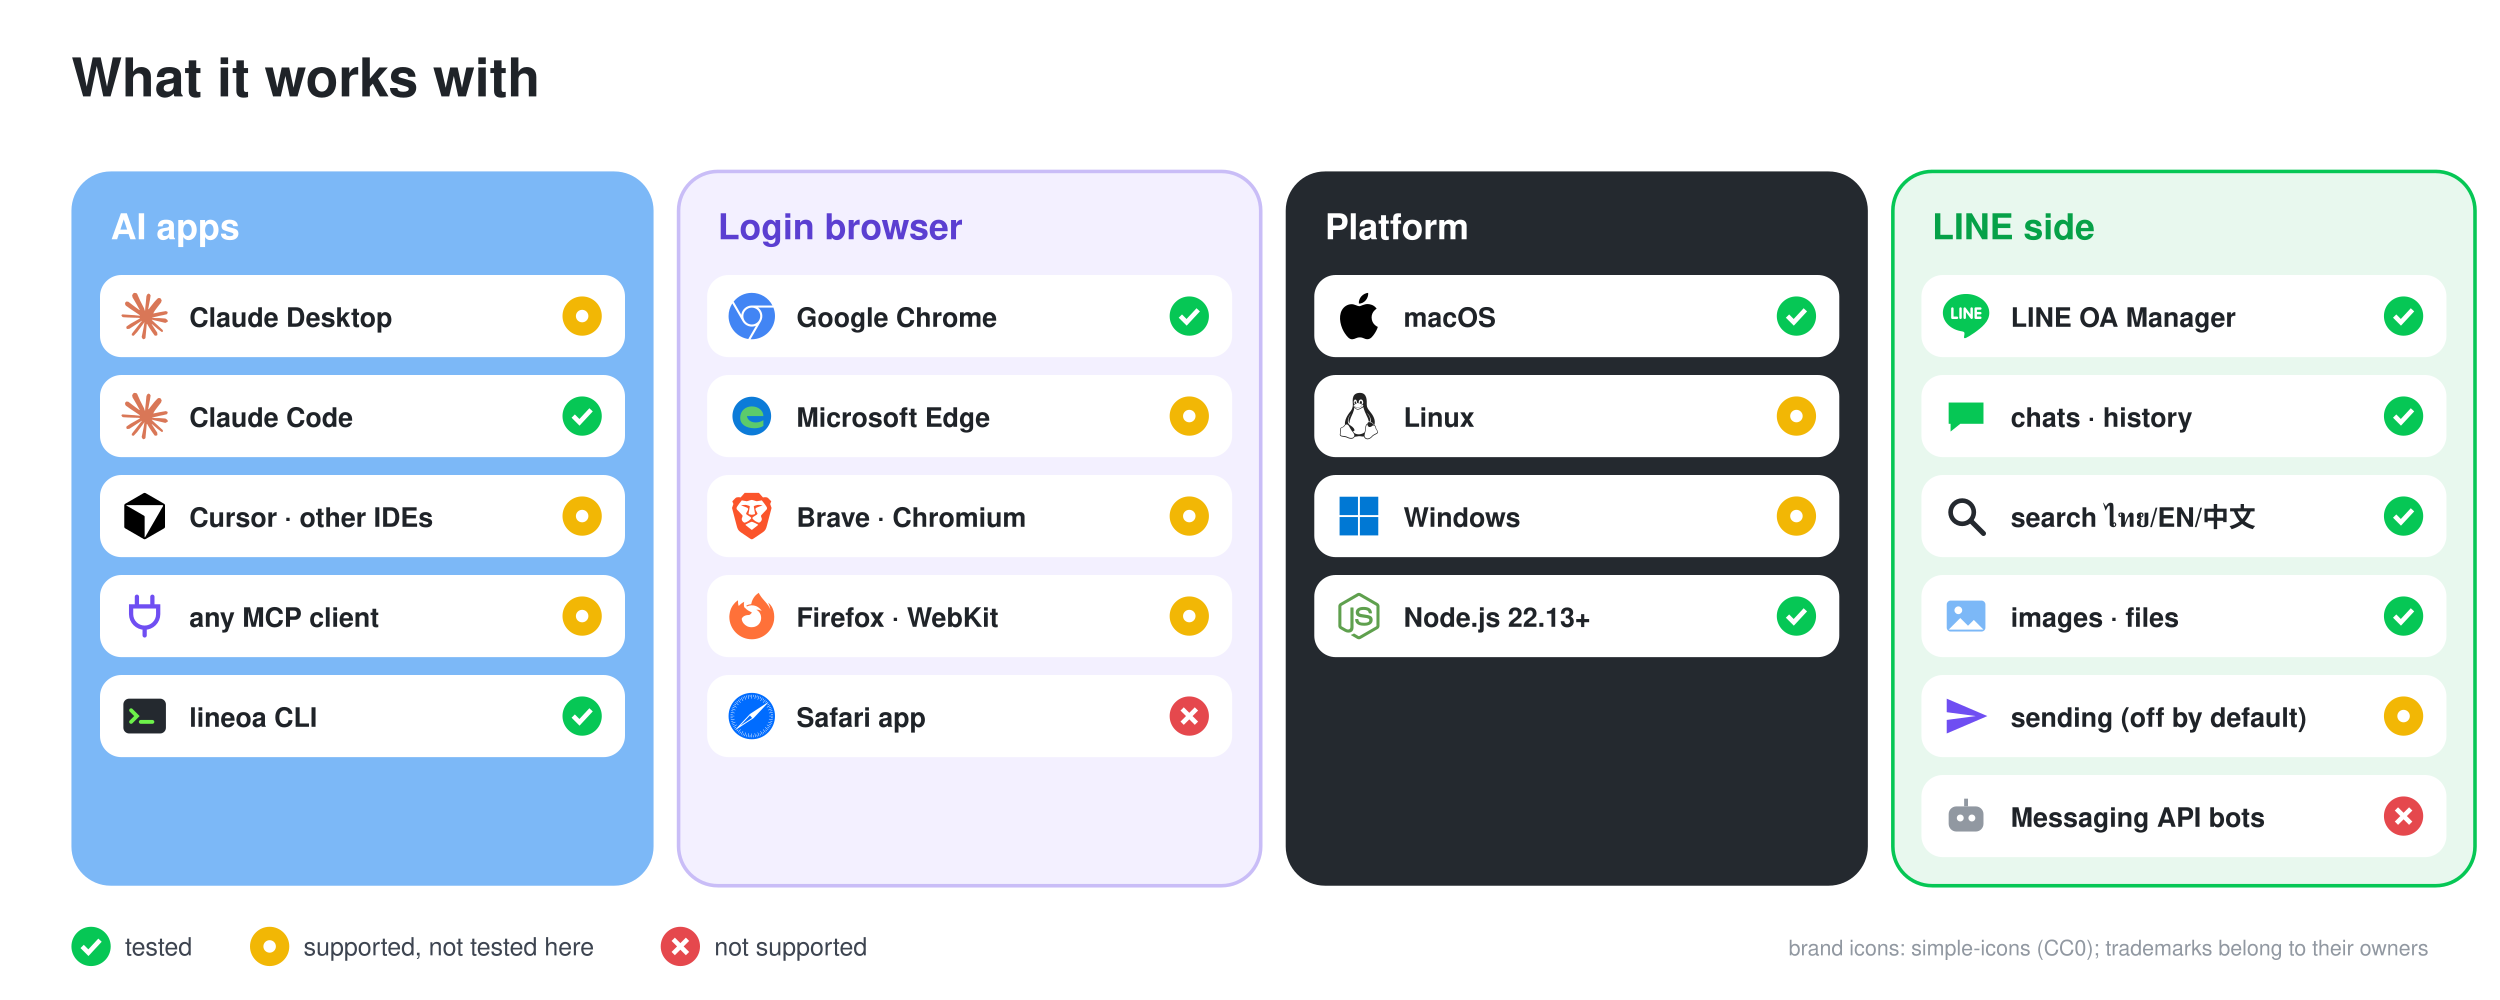
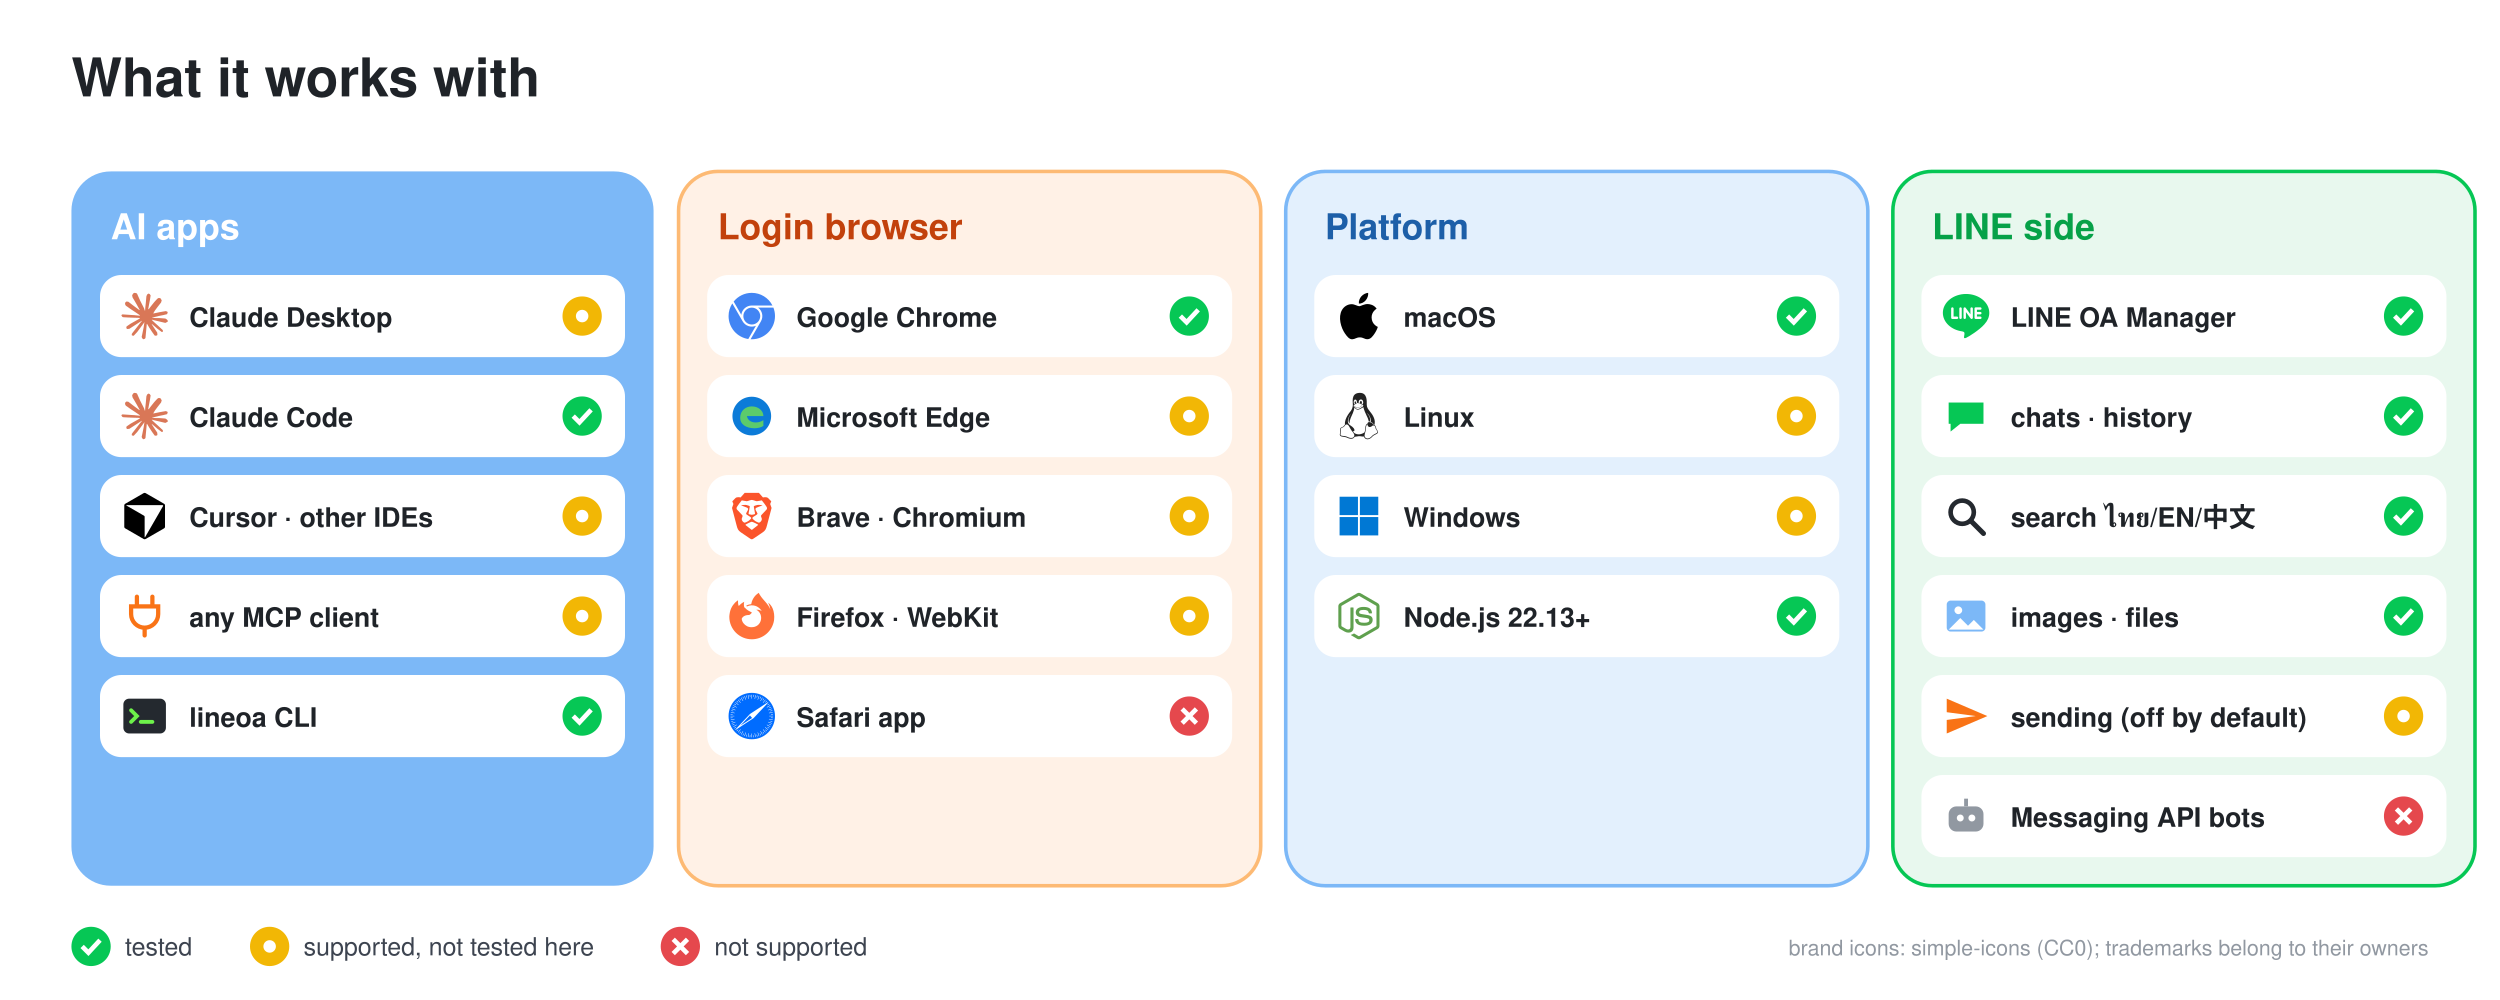
<svg xmlns="http://www.w3.org/2000/svg" width="1400" height="560" viewBox="0 0 1400 560" font-family="-apple-system,Segoe UI,Helvetica,Arial,sans-serif">
  <defs>
    <symbol id="i-claude" viewBox="0 0 24 24">
      <path d="m4.714 15.956 4.717-2.647.079-.231-.079-.128h-.231l-.789-.049-2.696-.073-2.337-.097-2.265-.121-.571-.121-.534-.704.055-.352.48-.322.686.061 1.518.103 2.277.158 1.651.097 2.447.255h.389l.055-.158-.134-.097-.103-.097L6.973 9.836l-2.55-1.688-1.336-.971-.723-.492-.364-.461-.158-1.008.656-.723.88.061.225.061.892.686 1.906 1.475 2.489 1.834.364.303.146-.103.018-.073-.164-.273-1.354-2.447-1.445-2.489-.643-1.032-.17-.619c-.061-.255-.103-.467-.103-.729L6.287.134 6.7 0l.996.134.419.364.619 1.415 1.002 2.228 1.554 3.03.455.898.243.832.091.255h.158v-.146l.128-1.706.237-2.095.231-2.696.079-.759.376-.911.747-.492.583.279.48.686-.067.443-.285 1.852-.559 2.902-.364 1.943h.212l.243-.243.984-1.305 1.651-2.064.729-.82.85-.905.546-.431h1.032l.759 1.129-.34 1.166-1.062 1.348-.88 1.141-1.263 1.7-.789 1.36.073.109.188-.018 2.853-.607 1.542-.279 1.84-.316.832.389.091.395-.328.807-1.967.486-2.307.461-3.436.814-.043.03.049.061 1.548.146.662.036h1.621l3.018.225.789.522.474.638-.079.486-1.214.619-1.639-.389-3.825-.911-1.311-.328h-.182v.109l1.093 1.069 2.003 1.809 2.507 2.331.128.577-.322.455-.34-.049-2.204-1.657-.85-.747-1.925-1.621h-.128v.17l.443.65 2.344 3.521.121 1.081-.17.352-.607.212-.668-.121-1.372-1.925L14.38 17.959l-1.141-1.943-.14.079-.674 7.255-.316.37-.729.279-.607-.461-.322-.747.322-1.475.389-1.925.316-1.53.285-1.9.17-.631-.012-.043-.14.018-1.433 1.967-2.18 2.945-1.724 1.846-.413.164-.716-.37.067-.662.401-.589 2.386-3.036 1.439-1.882.929-1.087-.006-.158h-.055l-6.338 4.116-1.129.146-.486-.455.061-.747.231-.243 1.906-1.311Z" fill="#D97757" />
    </symbol>
    <symbol id="i-cursor" viewBox="0 0 24 24">
      <path d="M11.503.131 1.891 5.678a.84.84 0 0 0-.42.726v11.188c0 .3.162.575.42.724l9.609 5.55a1 1 0 0 0 .998 0l9.61-5.55a.84.84 0 0 0 .42-.724V6.404a.84.84 0 0 0-.42-.726L12.497.131a1.01 1.01 0 0 0-.996 0M2.657 6.338h18.55c.263 0 .43.287.297.515L12.23 22.918c-.062.107-.229.064-.229-.06V12.335a.59.59 0 0 0-.295-.51l-9.11-5.257c-.109-.063-.064-.23.061-.23" fill="#000000" />
    </symbol>
    <symbol id="i-chrome" viewBox="0 0 24 24">
      <path d="M12 0C8.21 0 4.831 1.757 2.632 4.501l3.953 6.848A5.454 5.454 0 0 1 12 6.545h10.691A12 12 0 0 0 12 0zM1.931 5.47A11.943 11.943 0 0 0 0 12c0 6.012 4.42 10.991 10.189 11.864l3.953-6.847a5.45 5.45 0 0 1-6.865-2.29zm13.342 2.166a5.446 5.446 0 0 1 1.45 7.09l.002.001h-.002l-5.344 9.257c.206.01.413.016.621.016 6.627 0 12-5.373 12-12 0-1.54-.29-3.011-.818-4.364zM12 16.364a4.364 4.364 0 1 1 0-8.728 4.364 4.364 0 0 1 0 8.728Z" fill="#4285F4" />
    </symbol>
    <symbol id="i-brave" viewBox="0 0 24 24">
      <path d="M15.68 0l2.096 2.38s1.84-.512 2.709.358c.868.87 1.584 1.638 1.584 1.638l-.562 1.381.715 2.047s-2.104 7.98-2.35 8.955c-.486 1.919-.818 2.66-2.198 3.633-1.38.972-3.884 2.66-4.293 2.916-.409.256-.92.692-1.38.692-.46 0-.97-.436-1.38-.692a185.796 185.796 0 01-4.293-2.916c-1.38-.973-1.712-1.714-2.197-3.633-.247-.975-2.351-8.955-2.351-8.955l.715-2.047-.562-1.381s.716-.768 1.585-1.638c.868-.87 2.708-.358 2.708-.358L8.321 0h7.36zm-3.679 14.936c-.14 0-1.038.317-1.758.69-.72.373-1.242.637-1.409.742-.167.104-.065.301.087.409.152.107 2.194 1.69 2.393 1.866.198.175.489.464.687.464.198 0 .49-.29.688-.464.198-.175 2.24-1.759 2.392-1.866.152-.108.254-.305.087-.41-.167-.104-.689-.368-1.41-.741-.72-.373-1.617-.69-1.757-.69zm0-11.278s-.409.001-1.022.206-1.278.46-1.584.46c-.307 0-2.581-.434-2.581-.434S4.119 7.152 4.119 7.849c0 .697.339.881.68 1.243l2.02 2.149c.192.203.59.511.356 1.066-.235.555-.58 1.26-.196 1.977.384.716 1.042 1.194 1.464 1.115.421-.08 1.412-.598 1.776-.834.364-.237 1.518-1.19 1.518-1.554 0-.365-1.193-1.02-1.413-1.168-.22-.15-1.226-.725-1.247-.95-.02-.227-.012-.293.284-.851.297-.559.831-1.304.742-1.8-.089-.495-.95-.753-1.565-.986-.615-.232-1.799-.671-1.947-.74-.148-.068-.11-.133.339-.175.448-.043 1.719-.212 2.292-.052.573.16 1.552.403 1.632.532.079.13.149.134.067.579-.081.445-.5 2.581-.541 2.96-.04.38-.12.63.288.724.409.094 1.097.256 1.333.256s.924-.162 1.333-.256c.408-.093.329-.344.288-.723-.04-.38-.46-2.516-.541-2.961-.082-.445-.012-.45.067-.579.08-.129 1.059-.372 1.632-.532.573-.16 1.845.009 2.292.052.449.042.487.107.339.175-.148.069-1.332.508-1.947.74-.615.233-1.476.49-1.565.986-.09.496.445 1.241.742 1.8.297.558.304.624.284.85-.02.226-1.026.802-1.247.95-.22.15-1.413.804-1.413 1.169 0 .364 1.154 1.317 1.518 1.554.364.236 1.355.755 1.776.834.422.079 1.08-.4 1.464-1.115.384-.716.039-1.422-.195-1.977-.235-.555.163-.863.355-1.066l2.02-2.149c.341-.362.68-.546.68-1.243 0-.697-2.695-3.96-2.695-3.96s-2.274.436-2.58.436c-.307 0-.972-.256-1.585-.461-.613-.205-1.022-.206-1.022-.206z" fill="#FB542B" />
    </symbol>
    <symbol id="i-firefox" viewBox="0 0 24 24">
      <path d="M8.824 7.287c.008 0 .004 0 0 0zm-2.8-1.4c.006 0 .003 0 0 0zm16.754 2.161c-.505-1.215-1.53-2.528-2.333-2.943.654 1.283 1.033 2.57 1.177 3.53l.002.02c-1.314-3.278-3.544-4.6-5.366-7.477-.091-.147-.184-.292-.273-.446a3.545 3.545 0 01-.13-.24 2.118 2.118 0 01-.172-.46.03.03 0 00-.027-.03.038.038 0 00-.021 0l-.006.001a.037.037 0 00-.01.005L15.624 0c-2.585 1.515-3.657 4.168-3.932 5.856a6.197 6.197 0 00-2.305.587.297.297 0 00-.147.37c.057.162.24.24.396.17a5.622 5.622 0 012.008-.523l.067-.005a5.847 5.847 0 011.957.222l.095.03a5.816 5.816 0 01.616.228c.08.036.16.073.238.112l.107.055a5.835 5.835 0 01.368.211 5.953 5.953 0 012.034 2.104c-.62-.437-1.733-.868-2.803-.681 4.183 2.09 3.06 9.292-2.737 9.02a5.164 5.164 0 01-1.513-.292 4.42 4.42 0 01-.538-.232c-1.42-.735-2.593-2.121-2.74-3.806 0 0 .537-2 3.845-2 .357 0 1.38-.998 1.398-1.287-.005-.095-2.029-.9-2.817-1.677-.422-.416-.622-.616-.8-.767a3.47 3.47 0 00-.301-.227 5.388 5.388 0 01-.032-2.842c-1.195.544-2.124 1.403-2.8 2.163h-.006c-.46-.584-.428-2.51-.402-2.913-.006-.025-.343.176-.389.206-.406.29-.787.616-1.136.974-.397.403-.76.839-1.085 1.303a9.816 9.816 0 00-1.562 3.52c-.003.013-.11.487-.19 1.073-.013.09-.026.181-.037.272a7.8 7.8 0 00-.069.667l-.002.034-.023.387-.001.06C.386 18.795 5.593 24 12.016 24c5.752 0 10.527-4.176 11.463-9.661.02-.149.035-.298.052-.448.232-1.994-.025-4.09-.753-5.844z" fill="#FF7139" />
    </symbol>
    <symbol id="i-safari" viewBox="0 0 24 24">
      <path d="M12 0A12 12 0 0 0 0 12a12 12 0 0 0 12 12 12 12 0 0 0 12-12A12 12 0 0 0 12 0zm-.004.953h.006c.063 0 .113.05.113.113v1.842c0 .063-.05.113-.113.113h-.006a.112.112 0 0 1-.113-.113V1.066c0-.063.05-.113.113-.113zm-.941.041c.056.001.104.046.11.104l.077.918a.112.112 0 0 1-.101.12h-.01a.11.11 0 0 1-.12-.1l-.08-.919a.112.112 0 0 1 .102-.12h.01l.012-.003zm1.892 0H12.965a.113.113 0 0 1 .103.121l-.08.92a.111.111 0 0 1-.12.102h-.009a.111.111 0 0 1-.101-.121l.078-.92a.112.112 0 0 1 .111-.102zm-2.838.123a.11.11 0 0 1 .106.092l.32 1.818c.01.06-.03.119-.09.13l-.01.001a.111.111 0 0 1-.128-.09l-.32-1.818a.111.111 0 0 1 .09-.129l.01-.002a.103.103 0 0 1 .022-.002zm3.784.002h.021l.008.002c.061.01.102.07.092.131l-.32 1.814c-.011.062-.07.101-.132.09h-.005a.113.113 0 0 1-.092-.13l.32-1.815a.111.111 0 0 1 .108-.092zm-4.715.203c.048.002.09.035.103.084l.239.893a.112.112 0 0 1-.079.139l-.005.001a.114.114 0 0 1-.14-.08l-.237-.894a.11.11 0 0 1 .078-.137l.006-.002a.123.123 0 0 1 .035-.004zm5.644 0a.11.11 0 0 1 .033.004l.006.002c.06.016.097.079.08.139l-.24.892a.112.112 0 0 1-.137.08l-.005-.002a.114.114 0 0 1-.08-.138l.24-.893a.112.112 0 0 1 .103-.084zm-6.562.285a.11.11 0 0 1 .107.073L9 3.42a.107.107 0 0 1-.064.139l-.012.005a.11.11 0 0 1-.14-.066L8.15 1.76a.11.11 0 0 1 .065-.14l.014-.005a.106.106 0 0 1 .03-.008zm7.469.002c.014 0 .028.001.042.006l.012.006c.057.02.087.082.067.139l-.633 1.738a.11.11 0 0 1-.14.066l-.013-.003A.11.11 0 0 1 15 3.42l.633-1.738a.108.108 0 0 1 .096-.073zm-8.352.366a.112.112 0 0 1 .105.064l.393.838a.112.112 0 0 1-.055.148l-.008.004a.11.11 0 0 1-.146-.054l-.395-.838a.112.112 0 0 1 .055-.149l.008-.004a.11.11 0 0 1 .043-.01zm9.246 0a.11.11 0 0 1 .043.01l.006.003a.11.11 0 0 1 .053.149l-.391.838a.112.112 0 0 1-.148.054l-.006-.002a.112.112 0 0 1-.055-.148l.393-.84a.112.112 0 0 1 .105-.064zm-10.092.44c.04-.002.08.018.102.056l.922 1.597a.113.113 0 0 1-.041.155l-.006.002a.113.113 0 0 1-.154-.041l-.922-1.598a.113.113 0 0 1 .04-.154l.007-.002a.11.11 0 0 1 .052-.016zm10.94.001c.018 0 .035.004.052.014l.004.002a.114.114 0 0 1 .041.156l-.923 1.596a.114.114 0 0 1-.157.04l-.004-.001a.112.112 0 0 1-.04-.155l.925-1.595a.113.113 0 0 1 .102-.057zM5.729 2.93a.11.11 0 0 1 .093.047l.532.753a.114.114 0 0 1-.028.159l-.004.002a.114.114 0 0 1-.158-.028l-.531-.752a.114.114 0 0 1 .027-.158l.006-.002a.113.113 0 0 1 .063-.021zm12.542 0a.11.11 0 0 1 .063.02l.006.003a.112.112 0 0 1 .027.156l-.531.756a.112.112 0 0 1-.156.028l-.006-.004a.112.112 0 0 1-.028-.157l.532-.755a.11.11 0 0 1 .093-.047zm.747.578a.11.11 0 0 1 .08.027l.006.004c.047.04.053.111.013.158L17.932 5.11a.11.11 0 0 1-.157.016l-.005-.006a.11.11 0 0 1-.014-.156l1.185-1.414a.114.114 0 0 1 .077-.041zM4.984 3.51a.11.11 0 0 1 .077.039L6.244 4.96a.112.112 0 0 1-.014.158l-.003.004a.112.112 0 0 1-.159-.014L4.883 3.697a.112.112 0 0 1 .013-.158l.006-.004a.111.111 0 0 1 .082-.025zm-.714.64c.027 0 .055.01.076.032l.658.66a.107.107 0 0 1 0 .152l-.01.01a.107.107 0 0 1-.152 0l-.66-.658a.11.11 0 0 1 0-.155l.01-.01a.111.111 0 0 1 .078-.03zm15.462 0c.028 0 .055.01.077.032l.007.007a.109.109 0 0 1 0 .155l-.658.66a.109.109 0 0 1-.154 0l-.008-.008a.109.109 0 0 1 0-.154l.658-.66a.11.11 0 0 1 .078-.032zm.707.66c.038 0 .071.02.092.075a.112.112 0 0 1-.023.117l-7.606 8.08c-3.084 2.024-6.149 4.04-9.222 6.05-.078.051-.17.082-.211-.028a.112.112 0 0 1 .023-.118l7.594-8.08c3.084-2.023 6.161-4.039 9.234-6.049a.247.247 0 0 1 .12-.046zm-16.824.045a.109.109 0 0 1 .08.026l1.416 1.187a.11.11 0 0 1 .014.157l-.006.005a.11.11 0 0 1-.156.014L3.549 5.057a.109.109 0 0 1-.014-.155l.006-.007a.108.108 0 0 1 .074-.04zm17.336.756c.036 0 .072.017.094.05l.004.003a.114.114 0 0 1-.028.158l-.753.53a.112.112 0 0 1-.157-.028l-.004-.004a.114.114 0 0 1 .028-.158l.754-.53a.113.113 0 0 1 .062-.02zm-17.904.002c.02 0 .042.007.06.02l.76.531c.05.035.06.103.026.152l-.006.01a.109.109 0 0 1-.153.026l-.76-.532a.109.109 0 0 1-.025-.152l.006-.01a.108.108 0 0 1 .092-.045zm-.512.803c.018 0 .036.006.053.016l1.596.923a.111.111 0 0 1 .04.153l-.003.006a.111.111 0 0 1-.153.04L2.473 6.63a.111.111 0 0 1-.041-.152l.004-.006a.11.11 0 0 1 .1-.055zm18.932 0a.11.11 0 0 1 .1.055l.001.004a.113.113 0 0 1-.04.154l-1.596.926a.113.113 0 0 1-.155-.041l-.002-.004a.113.113 0 0 1 .041-.155l1.596-.925a.115.115 0 0 1 .055-.014zm-19.373.846c.014 0 .029.003.043.01l.838.392a.11.11 0 0 1 .052.147l-.004.01a.11.11 0 0 1-.146.052l-.838-.393a.11.11 0 0 1-.053-.146l.004-.01a.109.109 0 0 1 .104-.062zm19.81.002a.11.11 0 0 1 .106.062l.002.008a.11.11 0 0 1-.053.146l-.838.393a.11.11 0 0 1-.146-.053l-.004-.008a.11.11 0 0 1 .052-.146l.838-.393a.11.11 0 0 1 .043-.01zm-20.183.88c.014 0 .028.001.043.006l1.732.631a.112.112 0 0 1 .067.145l-.002.006a.11.11 0 0 1-.143.066l-1.732-.63a.113.113 0 0 1-.069-.145l.002-.004a.115.115 0 0 1 .102-.074zm20.549 0a.113.113 0 0 1 .11.075l.003.004a.115.115 0 0 1-.069.146l-1.732.629a.112.112 0 0 1-.145-.066l-.001-.006a.113.113 0 0 1 .068-.145l1.732-.63a.11.11 0 0 1 .034-.006zm-20.836.909a.11.11 0 0 1 .033.004l.892.24c.06.016.096.077.08.137l-.002.007a.11.11 0 0 1-.136.079l-.895-.239a.113.113 0 0 1-.078-.138l.002-.006a.113.113 0 0 1 .104-.084zm21.13.002a.115.115 0 0 1 .106.084v.004a.112.112 0 0 1-.078.138l-.893.239a.112.112 0 0 1-.138-.079v-.005a.112.112 0 0 1 .078-.14l.892-.237a.11.11 0 0 1 .033-.004zm-21.335.93.023.001 1.814.323c.062.01.101.069.09.13v.006a.111.111 0 0 1-.13.09l-1.815-.322a.113.113 0 0 1-.092-.131l.002-.006a.11.11 0 0 1 .108-.092zm21.519.001h.022c.052.002.1.038.109.092v.006c.01.062-.03.12-.092.13l-1.814.321a.113.113 0 0 1-.131-.092v-.005a.113.113 0 0 1 .092-.131l1.814-.32zm-21.644.944h.011l.922.084a.11.11 0 0 1 .102.119l-.002.01a.11.11 0 0 1-.121.1l-.922-.083a.11.11 0 0 1-.1-.12v-.009a.111.111 0 0 1 .11-.101zm21.779.002h.012c.056 0 .106.043.11.101v.008a.111.111 0 0 1-.1.121l-.923.08a.111.111 0 0 1-.12-.101v-.008a.111.111 0 0 1 .1-.121l.92-.08zm-11.82.73L6.091 16.95c2.02-1.324 4.039-2.646 6.066-3.976l-1.095-1.31zm11.87.219c.063 0 .114.05.114.113v.004c0 .063-.05.113-.113.113l-1.844.004a.113.113 0 0 1-.113-.113v-.004c0-.063.05-.113.113-.113l1.844-.004zm-21.869.002h1.844c.062 0 .112.05.112.111v.008c0 .062-.05.111-.112.111H1.064a.111.111 0 0 1-.11-.111v-.008c0-.061.049-.111.11-.111zm.952.875h.011a.11.11 0 0 1 .11.101v.006a.111.111 0 0 1-.102.121l-.922.08a.11.11 0 0 1-.119-.101l-.002-.006a.111.111 0 0 1 .102-.121l.922-.08zm19.955 0h.011l.922.08a.11.11 0 0 1 .102.119v.008a.112.112 0 0 1-.121.101l-.922-.08a.11.11 0 0 1-.102-.119v-.008a.111.111 0 0 1 .11-.101zm-18.924.705c.053.001.098.04.107.094l.002.004c.011.061-.03.12-.092.13l-1.812.32a.113.113 0 0 1-.13-.091v-.004a.115.115 0 0 1 .09-.133l1.811-.318a.117.117 0 0 1 .024-.002zm17.902 0c.008 0 .016 0 .024.002l1.816.32c.061.011.1.07.09.131v.004a.113.113 0 0 1-.131.092l-1.816-.32a.112.112 0 0 1-.09-.131v-.004a.113.113 0 0 1 .107-.094zM2.332 14.477a.11.11 0 0 1 .104.082l.002.005c.016.06-.02.121-.08.137l-.891.24a.112.112 0 0 1-.137-.08l-.002-.006a.112.112 0 0 1 .08-.136l.89-.239a.112.112 0 0 1 .034-.003zm19.332 0c.011 0 .024 0 .035.003l.893.239c.06.016.096.077.08.136l-.002.006a.111.111 0 0 1-.137.078l-.894-.238a.111.111 0 0 1-.078-.137l.002-.005a.109.109 0 0 1 .101-.082zm-18.213.517a.11.11 0 0 1 .11.074l.002.004a.112.112 0 0 1-.067.145l-1.732.63a.113.113 0 0 1-.145-.068l-.002-.004a.113.113 0 0 1 .069-.144L3.418 15a.11.11 0 0 1 .033-.006zm17.086 0c.015 0 .029 0 .043.006l1.734.63a.111.111 0 0 1 .067.143l-.002.008a.111.111 0 0 1-.143.067l-1.734-.631a.111.111 0 0 1-.066-.143l.002-.008a.111.111 0 0 1 .1-.072zM2.92 16.117a.109.109 0 0 1 .103.063l.004.01a.108.108 0 0 1-.052.144l-.838.393a.11.11 0 0 1-.147-.055l-.004-.008a.11.11 0 0 1 .053-.146l.838-.391a.112.112 0 0 1 .043-.01zm18.158 0a.11.11 0 0 1 .043.01l.838.39c.056.027.08.093.055.149l-.002.004a.112.112 0 0 1-.149.055l-.838-.391a.112.112 0 0 1-.054-.148l.002-.004a.112.112 0 0 1 .105-.065zm-16.957.315c.04-.001.078.02.1.056l.004.004a.11.11 0 0 1-.041.153l-1.596.921a.113.113 0 0 1-.154-.04l-.002-.005a.113.113 0 0 1 .04-.154l1.596-.922a.109.109 0 0 1 .053-.013zm15.756 0c.018 0 .036.004.053.013l1.597.924a.11.11 0 0 1 .041.152l-.002.004a.11.11 0 0 1-.152.041l-1.598-.921a.113.113 0 0 1-.04-.155l.001-.002a.111.111 0 0 1 .1-.056zm.328 1.193a.11.11 0 0 1 .06.021l.758.534c.05.035.061.102.026.152l-.004.008a.111.111 0 0 1-.154.027l-.756-.535a.109.109 0 0 1-.028-.152l.006-.008a.11.11 0 0 1 .092-.047zm-16.412.002c.035 0 .072.016.094.047l.004.008a.109.109 0 0 1-.028.152l-.756.531a.108.108 0 0 1-.152-.025l-.006-.008a.109.109 0 0 1 .028-.152l.755-.534a.107.107 0 0 1 .061-.019zm15.162.102a.112.112 0 0 1 .082.025l1.414 1.187a.11.11 0 0 1 .014.157l-.004.004a.113.113 0 0 1-.158.013L18.89 17.93a.11.11 0 0 1-.014-.157l.004-.005a.108.108 0 0 1 .074-.04zm-12.812 1.12a.11.11 0 0 1 .08.026l.007.008a.11.11 0 0 1 .014.154L5.06 20.451a.11.11 0 0 1-.155.012l-.008-.006a.11.11 0 0 1-.013-.154l1.185-1.414a.11.11 0 0 1 .075-.04zm11.703 0c.032 0 .065.015.088.042l1.181 1.41c.04.048.035.12-.013.16l-.002.002a.114.114 0 0 1-.16-.014l-1.182-1.41a.114.114 0 0 1 .013-.16l.002-.002a.115.115 0 0 1 .073-.027zm-12.928.114c.027 0 .054.01.074.031l.014.012a.107.107 0 0 1 0 .15l-.662.66a.105.105 0 0 1-.149 0l-.011-.011a.105.105 0 0 1 0-.149l.66-.662a.105.105 0 0 1 .074-.031zm14.164 0c.027 0 .053.01.074.031l.66.662a.106.106 0 0 1 0 .15l-.011.012a.106.106 0 0 1-.15-.002l-.66-.66a.106.106 0 0 1 .001-.15l.01-.012a.108.108 0 0 1 .076-.031zm-11.627.797c.018 0 .034.006.05.015l.007.004a.11.11 0 0 1 .04.15l-.921 1.598a.11.11 0 0 1-.15.041l-.008-.004a.111.111 0 0 1-.04-.152l.922-1.596a.113.113 0 0 1 .1-.056zm9.088.002a.11.11 0 0 1 .1.054l.925 1.596a.113.113 0 0 1-.04.154h-.005a.11.11 0 0 1-.152-.039l-.926-1.595a.113.113 0 0 1 .041-.155l.004-.002a.108.108 0 0 1 .053-.013zm-10.285.324c.021 0 .043.008.062.021l.004.002c.051.036.063.106.028.157l-.53.755a.112.112 0 0 1-.156.028l-.004-.002a.112.112 0 0 1-.027-.156l.53-.756a.113.113 0 0 1 .093-.05zm11.484.002c.036 0 .072.015.094.047l.53.756c.035.05.023.12-.028.156l-.004.002a.112.112 0 0 1-.156-.028l-.53-.755a.112.112 0 0 1 .028-.157l.004-.002a.112.112 0 0 1 .062-.02zm-8.863.342a.11.11 0 0 1 .043.006l.012.005c.056.02.084.081.064.137l-.633 1.74a.105.105 0 0 1-.136.063l-.014-.004a.106.106 0 0 1-.065-.137l.633-1.74a.107.107 0 0 1 .096-.07zm6.232 0a.107.107 0 0 1 .106.07l.633 1.738a.107.107 0 0 1-.065.137l-.015.006a.107.107 0 0 1-.137-.065L15 20.578a.107.107 0 0 1 .064-.137l.014-.005a.117.117 0 0 1 .033-.006zm-4.695.41c.008 0 .014 0 .021.002l.006.002c.062.01.101.067.09.129l-.318 1.812a.113.113 0 0 1-.131.092l-.004-.002a.111.111 0 0 1-.092-.129l.32-1.812a.113.113 0 0 1 .108-.094zm3.146.002c.008-.002.015 0 .022 0a.111.111 0 0 1 .107.092l.32 1.812c.012.061-.03.12-.091.131l-.004.002a.113.113 0 0 1-.13-.092l-.321-1.812a.113.113 0 0 1 .092-.131l.005-.002zm-5.79.119a.11.11 0 0 1 .042.01l.004.002a.114.114 0 0 1 .055.15l-.393.834a.112.112 0 0 1-.148.055l-.004-.002a.112.112 0 0 1-.055-.149l.393-.836a.112.112 0 0 1 .105-.064zm8.458 0a.108.108 0 0 1 .104.062l.39.84a.11.11 0 0 1-.052.147l-.008.004a.11.11 0 0 1-.146-.055l-.391-.838a.11.11 0 0 1 .053-.146l.008-.004a.11.11 0 0 1 .042-.01zm-4.236.018H12c.063 0 .115.05.115.113l.002 1.84c0 .063-.05.113-.113.113h-.006a.113.113 0 0 1-.113-.113l-.004-1.838c0-.063.05-.115.113-.115zm-2.592.578c.011 0 .022 0 .034.004l.005.002c.06.016.095.077.079.136l-.24.893a.111.111 0 0 1-.137.078l-.006-.002a.111.111 0 0 1-.078-.137l.24-.89a.113.113 0 0 1 .103-.084zm5.196.002a.11.11 0 0 1 .103.082l.24.89a.11.11 0 0 1-.078.137l-.006.002a.11.11 0 0 1-.136-.078l-.24-.89a.11.11 0 0 1 .078-.138l.005-.002a.112.112 0 0 1 .034-.003zm-3.475.302h.01l.008.002c.061.006.107.06.101.121l-.08.92a.112.112 0 0 1-.121.102h-.008a.11.11 0 0 1-.1-.121l.08-.922a.111.111 0 0 1 .11-.102zm1.736 0h.02a.11.11 0 0 1 .107.102l.08.924a.11.11 0 0 1-.101.119l-.008.002a.11.11 0 0 1-.12-.102l-.08-.924a.112.112 0 0 1 .102-.12z" fill="#006CFF" />
    </symbol>
    <symbol id="i-apple" viewBox="0 0 24 24">
      <path d="M12.152 6.896c-.948 0-2.415-1.078-3.96-1.04-2.04.027-3.91 1.183-4.961 3.014-2.117 3.675-.546 9.103 1.519 12.09 1.013 1.454 2.208 3.09 3.792 3.039 1.52-.065 2.09-.987 3.935-.987 1.831 0 2.35.987 3.96.948 1.637-.026 2.676-1.48 3.676-2.948 1.156-1.688 1.636-3.325 1.662-3.415-.039-.013-3.182-1.221-3.22-4.857-.026-3.04 2.48-4.494 2.597-4.559-1.429-2.09-3.623-2.324-4.39-2.376-2-.156-3.675 1.09-4.61 1.09zM15.53 3.83c.843-1.012 1.4-2.427 1.245-3.83-1.207.052-2.662.805-3.532 1.818-.78.896-1.454 2.338-1.273 3.714 1.338.104 2.715-.688 3.559-1.701" fill="#000000" />
    </symbol>
    <symbol id="i-linux" viewBox="0 0 24 24">
      <path d="M12.504 0c-.155 0-.315.008-.48.021-4.226.333-3.105 4.807-3.17 6.298-.076 1.092-.3 1.953-1.05 3.02-.885 1.051-2.127 2.75-2.716 4.521-.278.832-.41 1.684-.287 2.489a.424.424 0 00-.11.135c-.26.268-.45.6-.663.839-.199.199-.485.267-.797.4-.313.136-.658.269-.864.68-.09.189-.136.394-.132.602 0 .199.027.4.055.536.058.399.116.728.04.97-.249.68-.28 1.145-.106 1.484.174.334.535.47.94.601.81.2 1.91.135 2.774.6.926.466 1.866.67 2.616.47.526-.116.97-.464 1.208-.946.587-.003 1.23-.269 2.26-.334.699-.058 1.574.267 2.577.2.025.134.063.198.114.333l.003.003c.391.778 1.113 1.132 1.884 1.071.771-.06 1.592-.536 2.257-1.306.631-.765 1.683-1.084 2.378-1.503.348-.199.629-.469.649-.853.023-.4-.2-.811-.714-1.376v-.097l-.003-.003c-.17-.2-.25-.535-.338-.926-.085-.401-.182-.786-.492-1.046h-.003c-.059-.054-.123-.067-.188-.135a.357.357 0 00-.19-.064c.431-1.278.264-2.55-.173-3.694-.533-1.41-1.465-2.638-2.175-3.483-.796-1.005-1.576-1.957-1.56-3.368.026-2.152.236-6.133-3.544-6.139zm.529 3.405h.013c.213 0 .396.062.584.198.19.135.33.332.438.533.105.259.158.459.166.724 0-.02.006-.04.006-.06v.105a.086.086 0 01-.004-.021l-.004-.024a1.807 1.807 0 01-.15.706.953.953 0 01-.213.335.71.71 0 00-.088-.042c-.104-.045-.198-.064-.284-.133a1.312 1.312 0 00-.22-.066c.05-.06.146-.133.183-.198.053-.128.082-.264.088-.402v-.02a1.21 1.21 0 00-.061-.4c-.045-.134-.101-.2-.183-.333-.084-.066-.167-.132-.267-.132h-.016c-.093 0-.176.03-.262.132a.8.8 0 00-.205.334 1.18 1.18 0 00-.09.4v.019c.002.089.008.179.02.267-.193-.067-.438-.135-.607-.202a1.635 1.635 0 01-.018-.2v-.02a1.772 1.772 0 01.15-.768c.082-.22.232-.406.43-.533a.985.985 0 01.594-.2zm-2.962.059h.036c.142 0 .27.048.399.135.146.129.264.288.344.465.09.199.14.4.153.667v.004c.007.134.006.2-.002.266v.08c-.03.007-.056.018-.083.024-.152.055-.274.135-.393.2.012-.09.013-.18.003-.267v-.015c-.012-.133-.04-.2-.082-.333a.613.613 0 00-.166-.267.248.248 0 00-.183-.064h-.021c-.071.006-.13.04-.186.132a.552.552 0 00-.12.27.944.944 0 00-.023.33v.015c.012.135.037.2.08.334.046.134.098.2.166.268.01.009.02.018.034.024-.07.057-.117.07-.176.136a.304.304 0 01-.131.068 2.62 2.62 0 01-.275-.402 1.772 1.772 0 01-.155-.667 1.759 1.759 0 01.08-.668 1.43 1.43 0 01.283-.535c.128-.133.26-.2.418-.2zm1.37 1.706c.332 0 .733.065 1.216.399.293.2.523.269 1.052.468h.003c.255.136.405.266.478.399v-.131a.571.571 0 01.016.47c-.123.31-.516.643-1.063.842v.002c-.268.135-.501.333-.775.465-.276.135-.588.292-1.012.267a1.139 1.139 0 01-.448-.067 3.566 3.566 0 01-.322-.198c-.195-.135-.363-.332-.612-.465v-.005h-.005c-.4-.246-.616-.512-.686-.71-.07-.268-.005-.47.193-.6.224-.135.38-.271.483-.336.104-.074.143-.102.176-.131h.002v-.003c.169-.202.436-.47.839-.601.139-.036.294-.065.466-.065zm2.8 2.142c.358 1.417 1.196 3.475 1.735 4.473.286.534.855 1.659 1.102 3.024.156-.005.33.018.513.064.646-1.671-.546-3.467-1.089-3.966-.22-.2-.232-.335-.123-.335.59.534 1.365 1.572 1.646 2.757.13.535.16 1.104.021 1.67.067.028.135.06.205.067 1.032.534 1.413.938 1.23 1.537v-.043c-.06-.003-.12 0-.18 0h-.016c.151-.467-.182-.825-1.065-1.224-.915-.4-1.646-.336-1.77.465-.008.043-.013.066-.018.135-.068.023-.139.053-.209.064-.43.268-.662.669-.793 1.187-.13.533-.17 1.156-.205 1.869v.003c-.02.334-.17.838-.319 1.35-1.5 1.072-3.58 1.538-5.348.334a2.645 2.645 0 00-.402-.533 1.45 1.45 0 00-.275-.333c.182 0 .338-.03.465-.067a.615.615 0 00.314-.334c.108-.267 0-.697-.345-1.163-.345-.467-.931-.995-1.788-1.521-.63-.4-.986-.87-1.15-1.396-.165-.534-.143-1.085-.015-1.645.245-1.07.873-2.11 1.274-2.763.107-.065.037.135-.408.974-.396.751-1.14 2.497-.122 3.854a8.123 8.123 0 01.647-2.876c.564-1.278 1.743-3.504 1.836-5.268.048.036.217.135.289.202.218.133.38.333.59.465.21.201.477.335.876.335.039.003.075.006.11.006.412 0 .73-.134.997-.268.29-.134.52-.334.74-.4h.005c.467-.135.835-.402 1.044-.7zm2.185 8.958c.037.6.343 1.245.882 1.377.588.134 1.434-.333 1.791-.765l.211-.01c.315-.007.577.01.847.268l.003.003c.208.199.305.53.391.876.085.4.154.78.409 1.066.486.527.645.906.636 1.14l.003-.007v.018l-.003-.012c-.015.262-.185.396-.498.595-.63.401-1.746.712-2.457 1.57-.618.737-1.37 1.14-2.036 1.191-.664.053-1.237-.2-1.574-.898l-.005-.003c-.21-.4-.12-1.025.056-1.69.176-.668.428-1.344.463-1.897.037-.714.076-1.335.195-1.814.12-.465.308-.797.641-.984l.045-.022zm-10.814.049h.01c.053 0 .105.005.157.014.376.055.706.333 1.023.752l.91 1.664.003.003c.243.533.754 1.064 1.189 1.637.434.598.77 1.131.729 1.57v.006c-.057.744-.48 1.148-1.125 1.294-.645.135-1.52.002-2.395-.464-.968-.536-2.118-.469-2.857-.602-.369-.066-.61-.2-.723-.4-.11-.2-.113-.602.123-1.23v-.004l.002-.003c.117-.334.03-.752-.027-1.118-.055-.401-.083-.71.043-.94.16-.334.396-.4.69-.533.294-.135.64-.202.915-.47h.002v-.002c.256-.268.445-.601.668-.838.19-.201.38-.336.663-.336zm7.159-9.074c-.435.201-.945.535-1.488.535-.542 0-.97-.267-1.28-.466-.154-.134-.28-.268-.373-.335-.164-.134-.144-.333-.074-.333.109.016.129.134.199.2.096.066.215.2.36.333.292.2.68.467 1.167.467.485 0 1.053-.267 1.398-.466.195-.135.445-.334.648-.467.156-.136.149-.267.279-.267.128.016.034.134-.147.332a8.097 8.097 0 01-.69.468zm-1.082-1.583V5.64c-.006-.02.013-.042.029-.05.074-.043.18-.027.26.004.063 0 .16.067.15.135-.006.049-.085.066-.135.066-.055 0-.092-.043-.141-.068-.052-.018-.146-.008-.163-.065zm-.551 0c-.02.058-.113.049-.166.066-.047.025-.086.068-.14.068-.05 0-.13-.02-.136-.068-.01-.066.088-.133.15-.133.08-.031.184-.047.259-.005.019.009.036.03.03.05v.02h.003z" fill="#222222" />
    </symbol>
    <symbol id="i-node" viewBox="0 0 24 24">
      <path d="M11.998,24c-0.321,0-0.641-0.084-0.922-0.247l-2.936-1.737c-0.438-0.245-0.224-0.332-0.08-0.383 c0.585-0.203,0.703-0.25,1.328-0.604c0.065-0.037,0.151-0.023,0.218,0.017l2.256,1.339c0.082,0.045,0.197,0.045,0.272,0l8.795-5.076 c0.082-0.047,0.134-0.141,0.134-0.238V6.921c0-0.099-0.053-0.192-0.137-0.242l-8.791-5.072c-0.081-0.047-0.189-0.047-0.271,0 L3.075,6.68C2.99,6.729,2.936,6.825,2.936,6.921v10.15c0,0.097,0.054,0.189,0.139,0.235l2.409,1.392 c1.307,0.654,2.108-0.116,2.108-0.89V7.787c0-0.142,0.114-0.253,0.256-0.253h1.115c0.139,0,0.255,0.112,0.255,0.253v10.021 c0,1.745-0.95,2.745-2.604,2.745c-0.508,0-0.909,0-2.026-0.551L2.28,18.675c-0.57-0.329-0.922-0.945-0.922-1.604V6.921 c0-0.659,0.353-1.275,0.922-1.603l8.795-5.082c0.557-0.315,1.296-0.315,1.848,0l8.794,5.082c0.57,0.329,0.924,0.944,0.924,1.603 v10.15c0,0.659-0.354,1.273-0.924,1.604l-8.794,5.078C12.643,23.916,12.324,24,11.998,24z M19.099,13.993 c0-1.9-1.284-2.406-3.987-2.763c-2.731-0.361-3.009-0.548-3.009-1.187c0-0.528,0.235-1.233,2.258-1.233 c1.807,0,2.473,0.389,2.747,1.607c0.024,0.115,0.129,0.199,0.247,0.199h1.141c0.071,0,0.138-0.031,0.186-0.081 c0.048-0.054,0.074-0.123,0.067-0.196c-0.177-2.098-1.571-3.076-4.388-3.076c-2.508,0-4.004,1.058-4.004,2.833 c0,1.925,1.488,2.457,3.895,2.695c2.88,0.282,3.103,0.703,3.103,1.269c0,0.983-0.789,1.402-2.642,1.402 c-2.327,0-2.839-0.584-3.011-1.742c-0.02-0.124-0.126-0.215-0.253-0.215h-1.137c-0.141,0-0.254,0.112-0.254,0.253 c0,1.482,0.806,3.248,4.655,3.248C17.501,17.007,19.099,15.91,19.099,13.993z" fill="#5FA04E" />
    </symbol>
    <symbol id="i-line" viewBox="0 0 24 24">
      <path d="M19.365 9.863c.349 0 .63.285.63.631 0 .345-.281.63-.63.63H17.61v1.125h1.755c.349 0 .63.283.63.63 0 .344-.281.629-.63.629h-2.386c-.345 0-.627-.285-.627-.629V8.108c0-.345.282-.63.63-.63h2.386c.346 0 .627.285.627.63 0 .349-.281.63-.63.63H17.61v1.125h1.755zm-3.855 3.016c0 .27-.174.51-.432.596-.064.021-.133.031-.199.031-.211 0-.391-.09-.51-.25l-2.443-3.317v2.94c0 .344-.279.629-.631.629-.346 0-.626-.285-.626-.629V8.108c0-.27.173-.51.43-.595.06-.023.136-.033.194-.033.195 0 .375.104.495.254l2.462 3.33V8.108c0-.345.282-.63.63-.63.345 0 .63.285.63.63v4.771zm-5.741 0c0 .344-.282.629-.631.629-.345 0-.627-.285-.627-.629V8.108c0-.345.282-.63.63-.63.346 0 .628.285.628.63v4.771zm-2.466.629H4.917c-.345 0-.63-.285-.63-.629V8.108c0-.345.285-.63.63-.63.348 0 .63.285.63.63v4.141h1.756c.348 0 .629.283.629.63 0 .344-.282.629-.629.629M24 10.314C24 4.943 18.615.572 12 .572S0 4.943 0 10.314c0 4.811 4.27 8.842 10.035 9.608.391.082.923.258 1.058.59.12.301.079.766.038 1.08l-.164 1.02c-.045.301-.24 1.186 1.049.645 1.291-.539 6.916-4.078 9.436-6.975C23.176 14.393 24 12.458 24 10.314" fill="#06C755" />
    </symbol>
    <symbol id="i-term" viewBox="0 0 24 24">
      <rect x="1" y="3" width="22" height="18" rx="3" fill="#24292f" />
      <path d="M5 9l3 3-3 3M10 15h6" stroke="#6df24a" stroke-width="2" fill="none" stroke-linecap="round" />
    </symbol>
    <symbol id="i-plug" viewBox="0 0 24 24">
-       <path d="M8 2v5M16 2v5M5 7h14v4a7 7 0 0 1-14 0zM12 18v4" stroke="#6f4ef2" stroke-width="2.2" fill="none" stroke-linecap="round" />
+       <path d="M8 2v5M16 2v5M5 7h14v4a7 7 0 0 1-14 0zM12 18v4" stroke="#f97316" stroke-width="2.2" fill="none" stroke-linecap="round" />
    </symbol>
    <symbol id="i-edge" viewBox="0 0 24 24">
      <circle cx="12" cy="12" r="10" fill="#0C7BD8" />
      <path d="M6 13c0-4 3-6 6-6 3.5 0 6 2.3 6 5H9.5c.3 2 2 3.3 4.5 3.3 1.6 0 3-.5 4-1.2v3c-1.2.8-3 1.2-4.6 1.2C9 18.3 6 16.2 6 13z" fill="#5CCB6B" />
    </symbol>
    <symbol id="i-windows" viewBox="0 0 24 24">
      <rect x="2" y="2" width="9.5" height="9.5" fill="#0078D4" />
      <rect x="12.5" y="2" width="9.5" height="9.5" fill="#0078D4" />
      <rect x="2" y="12.5" width="9.5" height="9.5" fill="#0078D4" />
      <rect x="12.5" y="12.5" width="9.5" height="9.5" fill="#0078D4" />
    </symbol>
    <symbol id="i-webkit" viewBox="0 0 24 24">
-       <circle cx="12" cy="12" r="10" fill="none" stroke="#5b3fd1" stroke-width="2" />
-       <path d="M12 3v18M3 12h18M6 6c3 2 9 2 12 0M6 18c3-2 9-2 12 0" stroke="#5b3fd1" stroke-width="1.4" fill="none" />
+       <circle cx="12" cy="12" r="10" fill="none" stroke="#c2410c" stroke-width="2" />
+       <path d="M12 3v18M3 12h18M6 6c3 2 9 2 12 0M6 18c3-2 9-2 12 0" stroke="#c2410c" stroke-width="1.4" fill="none" />
    </symbol>
    <symbol id="i-chat" viewBox="0 0 24 24">
      <path d="M3 5h18v11H9l-5 4v-4H3z" fill="#06C755" />
    </symbol>
    <symbol id="i-search" viewBox="0 0 24 24">
      <circle cx="10" cy="10" r="6" stroke="#24292f" stroke-width="2.4" fill="none" />
      <path d="M14.5 14.5L21 21" stroke="#24292f" stroke-width="2.6" stroke-linecap="round" />
    </symbol>
    <symbol id="i-image" viewBox="0 0 24 24">
      <rect x="2" y="4" width="20" height="16" rx="2" fill="#7cb8f7" />
      <circle cx="8" cy="9" r="2" fill="#fff" />
      <path d="M3 19l6-6 4 4 3-3 5 5z" fill="#fff" />
    </symbol>
    <symbol id="i-send" viewBox="0 0 24 24">
-       <path d="M2 21L23 12 2 3v7l15 2-15 2z" fill="#6f4ef2" />
+       <path d="M2 21L23 12 2 3v7l15 2-15 2z" fill="#f97316" />
    </symbol>
    <symbol id="i-bot" viewBox="0 0 24 24">
      <rect x="3" y="7" width="18" height="13" rx="4" fill="#9198a1" />
      <circle cx="9" cy="13" r="1.8" fill="#fff" />
      <circle cx="15" cy="13" r="1.8" fill="#fff" />
      <path d="M12 7V3" stroke="#9198a1" stroke-width="2" />
    </symbol>
  </defs>
  <rect width="1400" height="560" fill="#ffffff" />
  <text x="40" y="54" font-size="30" font-weight="800" fill="#1f2328">What it works with</text>
  <rect x="40" y="96" width="326" height="400" rx="22" fill="#7cb8f7" />
  <text x="62" y="134" font-size="20" font-weight="800" fill="#ffffff">AI apps</text>
  <rect x="56" y="154" width="294" height="46" rx="12" fill="#ffffff" />
  <use href="#i-claude" x="68" y="164" width="26" height="26" />
  <text x="106" y="183" font-size="15" font-weight="700" fill="#1f2328">Claude Desktop</text>
  <g transform="translate(326,177)">
    <g>
      <circle r="11" fill="#f2b705" />
      <circle r="3.5" fill="#fff" />
    </g>
  </g>
  <rect x="56" y="210" width="294" height="46" rx="12" fill="#ffffff" />
  <use href="#i-claude" x="68" y="220" width="26" height="26" />
  <text x="106" y="239" font-size="15" font-weight="700" fill="#1f2328">Claude Code</text>
  <g transform="translate(326,233)">
    <g>
      <circle r="11" fill="#06c755" />
      <path d="M-5 0l3.5 3.5L5-3.5" stroke="#fff" stroke-width="2.6" fill="none" />
    </g>
  </g>
  <rect x="56" y="266" width="294" height="46" rx="12" fill="#ffffff" />
  <use href="#i-cursor" x="68" y="276" width="26" height="26" />
  <text x="106" y="295" font-size="15" font-weight="700" fill="#1f2328">Cursor · other IDEs</text>
  <g transform="translate(326,289)">
    <g>
      <circle r="11" fill="#f2b705" />
      <circle r="3.5" fill="#fff" />
    </g>
  </g>
  <rect x="56" y="322" width="294" height="46" rx="12" fill="#ffffff" />
  <use href="#i-plug" x="68" y="332" width="26" height="26" />
  <text x="106" y="351" font-size="15" font-weight="700" fill="#1f2328">any MCP client</text>
  <g transform="translate(326,345)">
    <g>
      <circle r="11" fill="#f2b705" />
      <circle r="3.5" fill="#fff" />
    </g>
  </g>
  <rect x="56" y="378" width="294" height="46" rx="12" fill="#ffffff" />
  <use href="#i-term" x="68" y="388" width="26" height="26" />
  <text x="106" y="407" font-size="15" font-weight="700" fill="#1f2328">lineoa CLI</text>
  <g transform="translate(326,401)">
    <g>
      <circle r="11" fill="#06c755" />
      <path d="M-5 0l3.5 3.5L5-3.5" stroke="#fff" stroke-width="2.6" fill="none" />
    </g>
  </g>
-   <rect x="380" y="96" width="326" height="400" rx="22" fill="#f3f0ff" stroke="#c9bdf7" stroke-width="2" />
-   <text x="402" y="134" font-size="20" font-weight="800" fill="#5b3fd1">Login browser</text>
+   <rect x="380" y="96" width="326" height="400" rx="22" fill="#fff1e6" stroke="#fdba74" stroke-width="2" />
+   <text x="402" y="134" font-size="20" font-weight="800" fill="#c2410c">Login browser</text>
  <rect x="396" y="154" width="294" height="46" rx="12" fill="#ffffff" />
  <use href="#i-chrome" x="408" y="164" width="26" height="26" />
  <text x="446" y="183" font-size="15" font-weight="700" fill="#1f2328">Google Chrome</text>
  <g transform="translate(666,177)">
    <g>
      <circle r="11" fill="#06c755" />
      <path d="M-5 0l3.5 3.5L5-3.5" stroke="#fff" stroke-width="2.6" fill="none" />
    </g>
  </g>
  <rect x="396" y="210" width="294" height="46" rx="12" fill="#ffffff" />
  <use href="#i-edge" x="408" y="220" width="26" height="26" />
  <text x="446" y="239" font-size="15" font-weight="700" fill="#1f2328">Microsoft Edge</text>
  <g transform="translate(666,233)">
    <g>
      <circle r="11" fill="#f2b705" />
      <circle r="3.5" fill="#fff" />
    </g>
  </g>
  <rect x="396" y="266" width="294" height="46" rx="12" fill="#ffffff" />
  <use href="#i-brave" x="408" y="276" width="26" height="26" />
  <text x="446" y="295" font-size="15" font-weight="700" fill="#1f2328">Brave · Chromium</text>
  <g transform="translate(666,289)">
    <g>
      <circle r="11" fill="#f2b705" />
      <circle r="3.5" fill="#fff" />
    </g>
  </g>
  <rect x="396" y="322" width="294" height="46" rx="12" fill="#ffffff" />
  <use href="#i-firefox" x="408" y="332" width="26" height="26" />
  <text x="446" y="351" font-size="15" font-weight="700" fill="#1f2328">Firefox · WebKit</text>
  <g transform="translate(666,345)">
    <g>
      <circle r="11" fill="#f2b705" />
      <circle r="3.5" fill="#fff" />
    </g>
  </g>
  <rect x="396" y="378" width="294" height="46" rx="12" fill="#ffffff" />
  <use href="#i-safari" x="408" y="388" width="26" height="26" />
  <text x="446" y="407" font-size="15" font-weight="700" fill="#1f2328">Safari app</text>
  <g transform="translate(666,401)">
    <g>
      <circle r="11" fill="#e5484d" />
      <path d="M-4-4l8 8M4-4l-8 8" stroke="#fff" stroke-width="2.6" />
    </g>
  </g>
-   <rect x="720" y="96" width="326" height="400" rx="22" fill="#24292f" />
-   <text x="742" y="134" font-size="20" font-weight="800" fill="#ffffff">Platform</text>
+   <rect x="720" y="96" width="326" height="400" rx="22" fill="#e3f0fd" stroke="#7cb8f7" stroke-width="2" />
+   <text x="742" y="134" font-size="20" font-weight="800" fill="#1d5fa8">Platform</text>
  <rect x="736" y="154" width="294" height="46" rx="12" fill="#ffffff" />
  <use href="#i-apple" x="748" y="164" width="26" height="26" />
  <text x="786" y="183" font-size="15" font-weight="700" fill="#1f2328">macOS</text>
  <g transform="translate(1006,177)">
    <g>
      <circle r="11" fill="#06c755" />
      <path d="M-5 0l3.5 3.5L5-3.5" stroke="#fff" stroke-width="2.6" fill="none" />
    </g>
  </g>
  <rect x="736" y="210" width="294" height="46" rx="12" fill="#ffffff" />
  <use href="#i-linux" x="748" y="220" width="26" height="26" />
  <text x="786" y="239" font-size="15" font-weight="700" fill="#1f2328">Linux</text>
  <g transform="translate(1006,233)">
    <g>
      <circle r="11" fill="#f2b705" />
      <circle r="3.5" fill="#fff" />
    </g>
  </g>
  <rect x="736" y="266" width="294" height="46" rx="12" fill="#ffffff" />
  <use href="#i-windows" x="748" y="276" width="26" height="26" />
  <text x="786" y="295" font-size="15" font-weight="700" fill="#1f2328">Windows</text>
  <g transform="translate(1006,289)">
    <g>
      <circle r="11" fill="#f2b705" />
      <circle r="3.5" fill="#fff" />
    </g>
  </g>
  <rect x="736" y="322" width="294" height="46" rx="12" fill="#ffffff" />
  <use href="#i-node" x="748" y="332" width="26" height="26" />
  <text x="786" y="351" font-size="15" font-weight="700" fill="#1f2328">Node.js 22.13+</text>
  <g transform="translate(1006,345)">
    <g>
      <circle r="11" fill="#06c755" />
      <path d="M-5 0l3.5 3.5L5-3.5" stroke="#fff" stroke-width="2.6" fill="none" />
    </g>
  </g>
  <rect x="1060" y="96" width="326" height="400" rx="22" fill="#e8f8ee" stroke="#06c755" stroke-width="2" />
  <text x="1082" y="134" font-size="20" font-weight="800" fill="#06a148">LINE side</text>
  <rect x="1076" y="154" width="294" height="46" rx="12" fill="#ffffff" />
  <use href="#i-line" x="1088" y="164" width="26" height="26" />
  <text x="1126" y="183" font-size="15" font-weight="700" fill="#1f2328">LINE OA Manager</text>
  <g transform="translate(1346,177)">
    <g>
      <circle r="11" fill="#06c755" />
      <path d="M-5 0l3.5 3.5L5-3.5" stroke="#fff" stroke-width="2.6" fill="none" />
    </g>
  </g>
  <rect x="1076" y="210" width="294" height="46" rx="12" fill="#ffffff" />
  <use href="#i-chat" x="1088" y="220" width="26" height="26" />
  <text x="1126" y="239" font-size="15" font-weight="700" fill="#1f2328">chats · history</text>
  <g transform="translate(1346,233)">
    <g>
      <circle r="11" fill="#06c755" />
      <path d="M-5 0l3.5 3.5L5-3.5" stroke="#fff" stroke-width="2.6" fill="none" />
    </g>
  </g>
  <rect x="1076" y="266" width="294" height="46" rx="12" fill="#ffffff" />
  <use href="#i-search" x="1088" y="276" width="26" height="26" />
  <text x="1126" y="295" font-size="15" font-weight="700" fill="#1f2328">search ไทย/EN/中文</text>
  <g transform="translate(1346,289)">
    <g>
      <circle r="11" fill="#06c755" />
      <path d="M-5 0l3.5 3.5L5-3.5" stroke="#fff" stroke-width="2.6" fill="none" />
    </g>
  </g>
  <rect x="1076" y="322" width="294" height="46" rx="12" fill="#ffffff" />
  <use href="#i-image" x="1088" y="332" width="26" height="26" />
  <text x="1126" y="351" font-size="15" font-weight="700" fill="#1f2328">images · files</text>
  <g transform="translate(1346,345)">
    <g>
      <circle r="11" fill="#06c755" />
      <path d="M-5 0l3.5 3.5L5-3.5" stroke="#fff" stroke-width="2.6" fill="none" />
    </g>
  </g>
  <rect x="1076" y="378" width="294" height="46" rx="12" fill="#ffffff" />
  <use href="#i-send" x="1088" y="388" width="26" height="26" />
  <text x="1126" y="407" font-size="15" font-weight="700" fill="#1f2328">sending (off by default)</text>
  <g transform="translate(1346,401)">
    <g>
      <circle r="11" fill="#f2b705" />
      <circle r="3.5" fill="#fff" />
    </g>
  </g>
  <rect x="1076" y="434" width="294" height="46" rx="12" fill="#ffffff" />
  <use href="#i-bot" x="1088" y="444" width="26" height="26" />
  <text x="1126" y="463" font-size="15" font-weight="700" fill="#1f2328">Messaging API bots</text>
  <g transform="translate(1346,457)">
    <g>
      <circle r="11" fill="#e5484d" />
      <path d="M-4-4l8 8M4-4l-8 8" stroke="#fff" stroke-width="2.6" />
    </g>
  </g>
  <g transform="translate(51,530)">
    <g>
      <circle r="11" fill="#06c755" />
      <path d="M-5 0l3.5 3.5L5-3.5" stroke="#fff" stroke-width="2.6" fill="none" />
    </g>
  </g>
  <text x="70" y="535" font-size="14" fill="#3d4450">tested</text>
  <g transform="translate(151,530)">
    <g>
      <circle r="11" fill="#f2b705" />
      <circle r="3.5" fill="#fff" />
    </g>
  </g>
  <text x="170" y="535" font-size="14" fill="#3d4450">supported, not tested here</text>
  <g transform="translate(381,530)">
    <g>
      <circle r="11" fill="#e5484d" />
      <path d="M-4-4l8 8M4-4l-8 8" stroke="#fff" stroke-width="2.6" />
    </g>
  </g>
  <text x="400" y="535" font-size="14" fill="#3d4450">not supported</text>
  <text x="1360" y="535" font-size="12" fill="#9198a1" text-anchor="end">brand icons: simple-icons (CC0); trademarks belong to their owners</text>
</svg>
